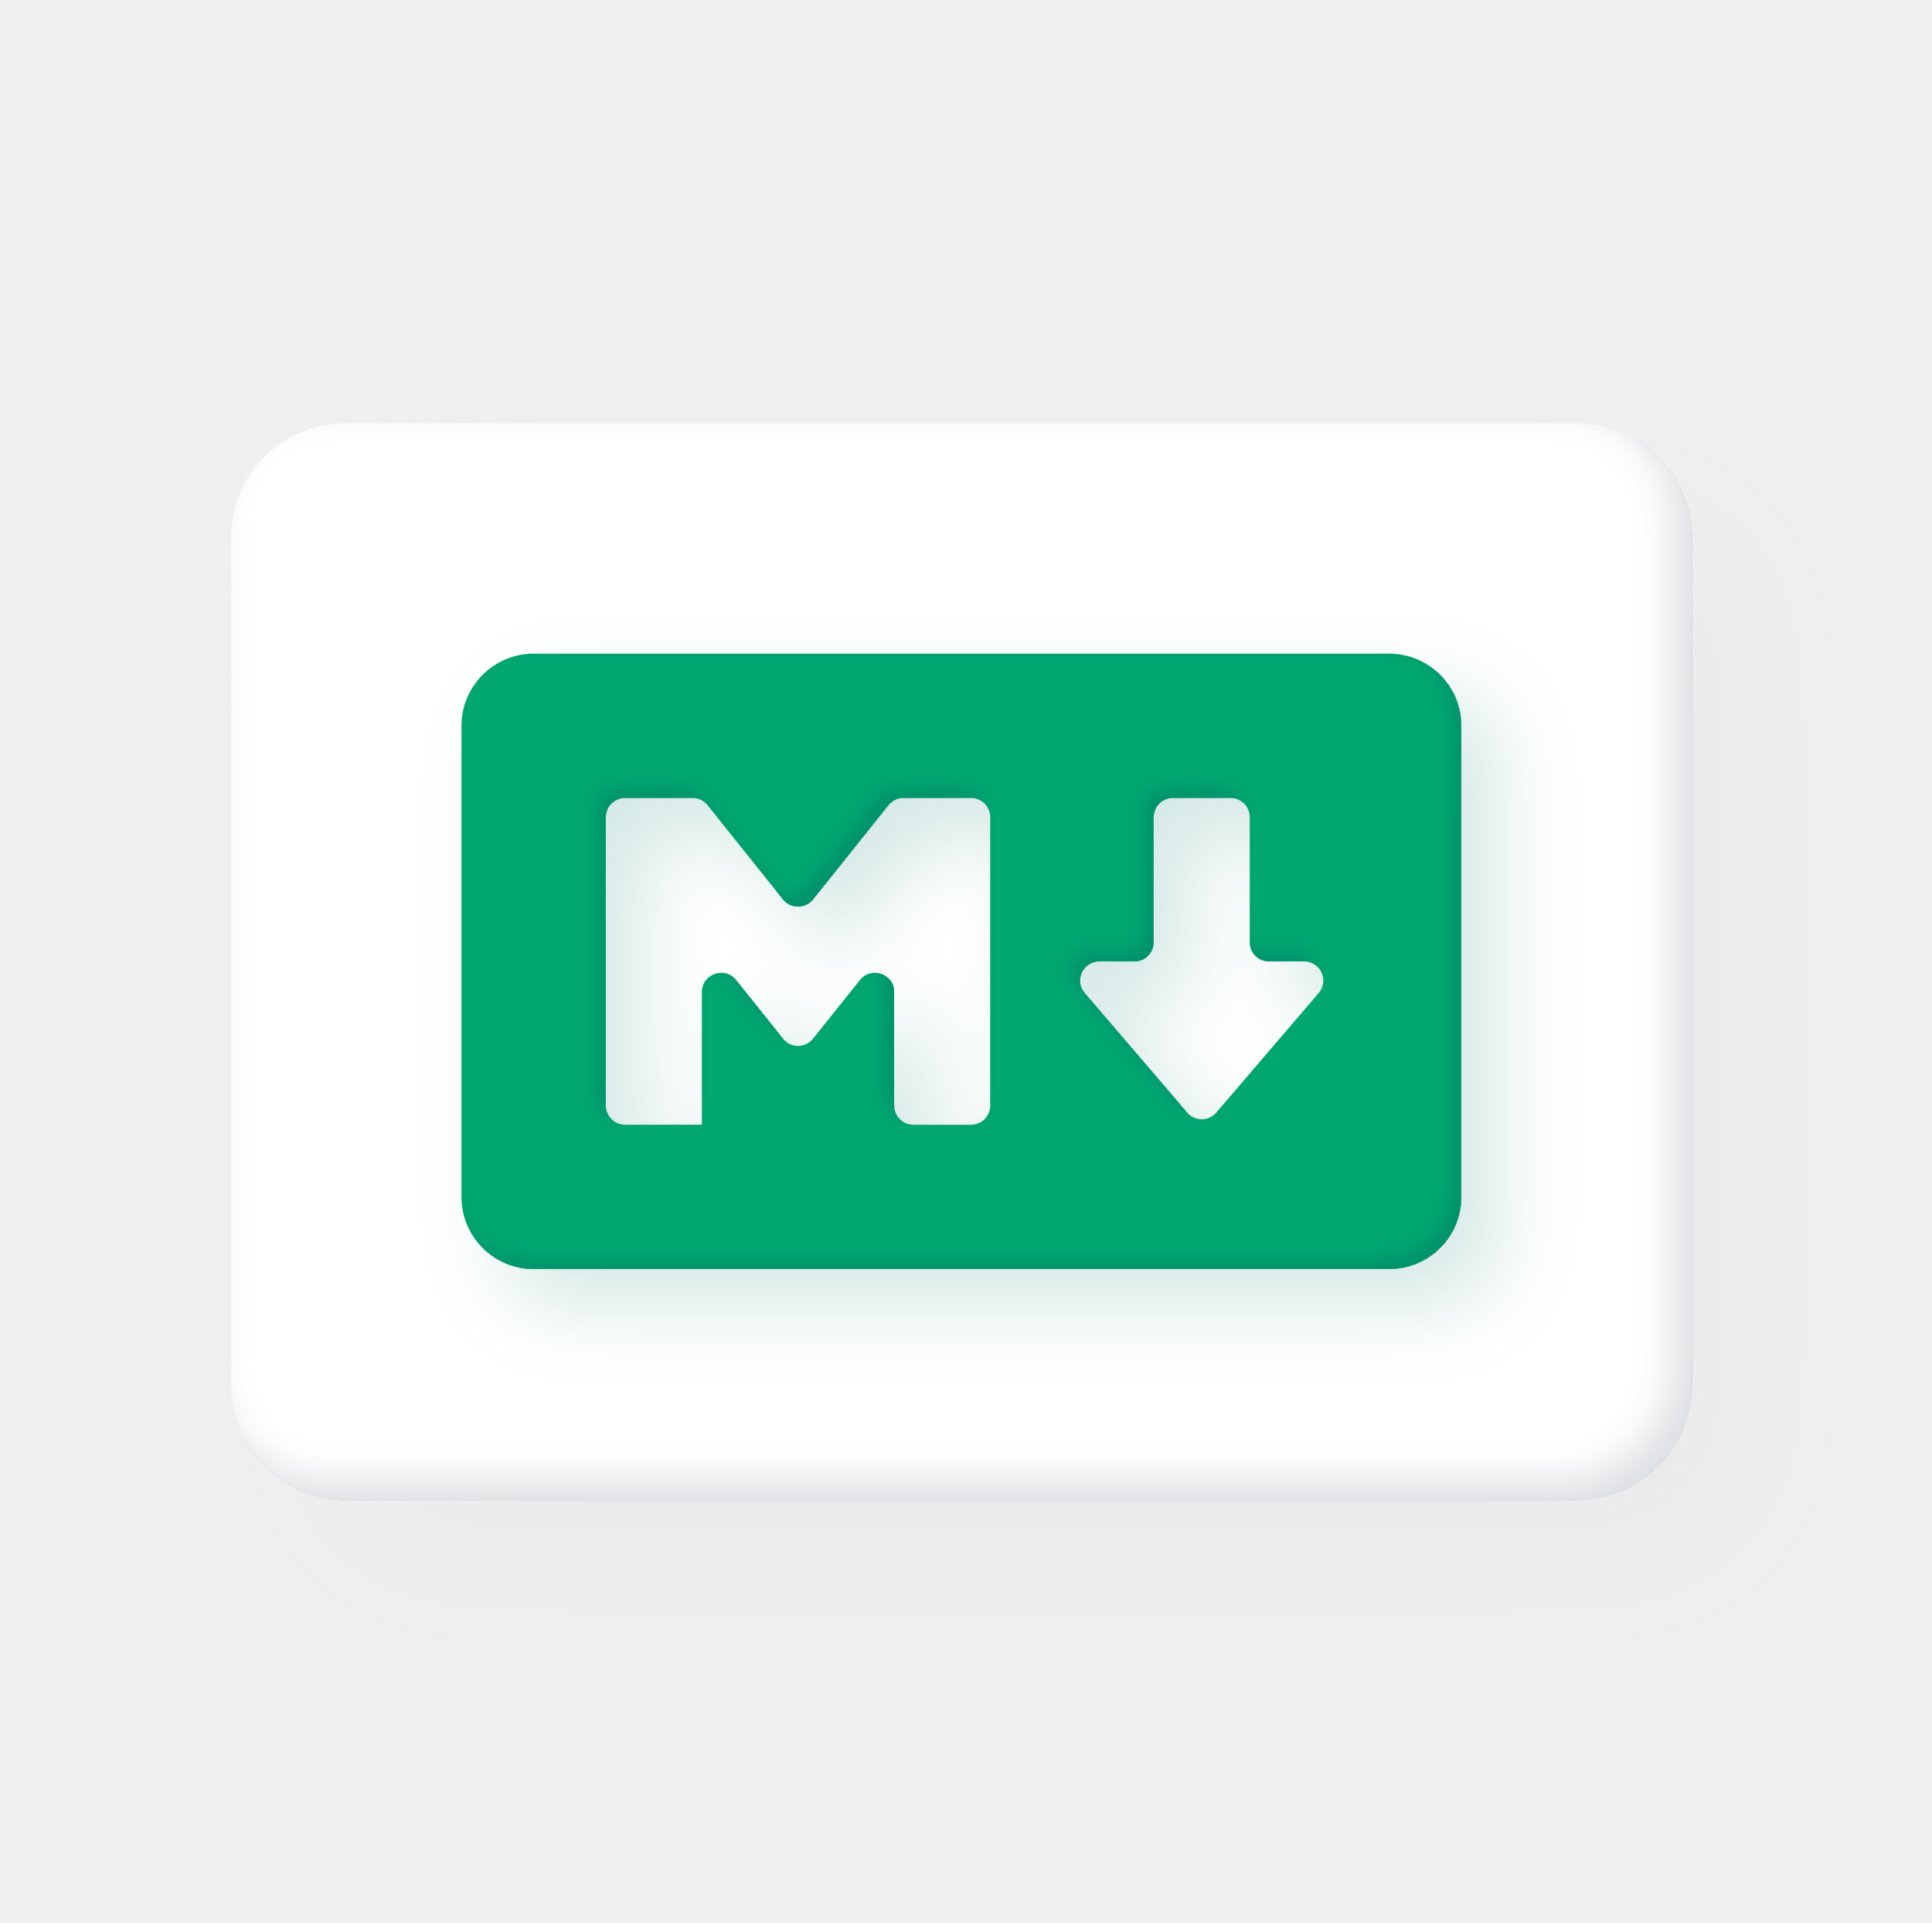
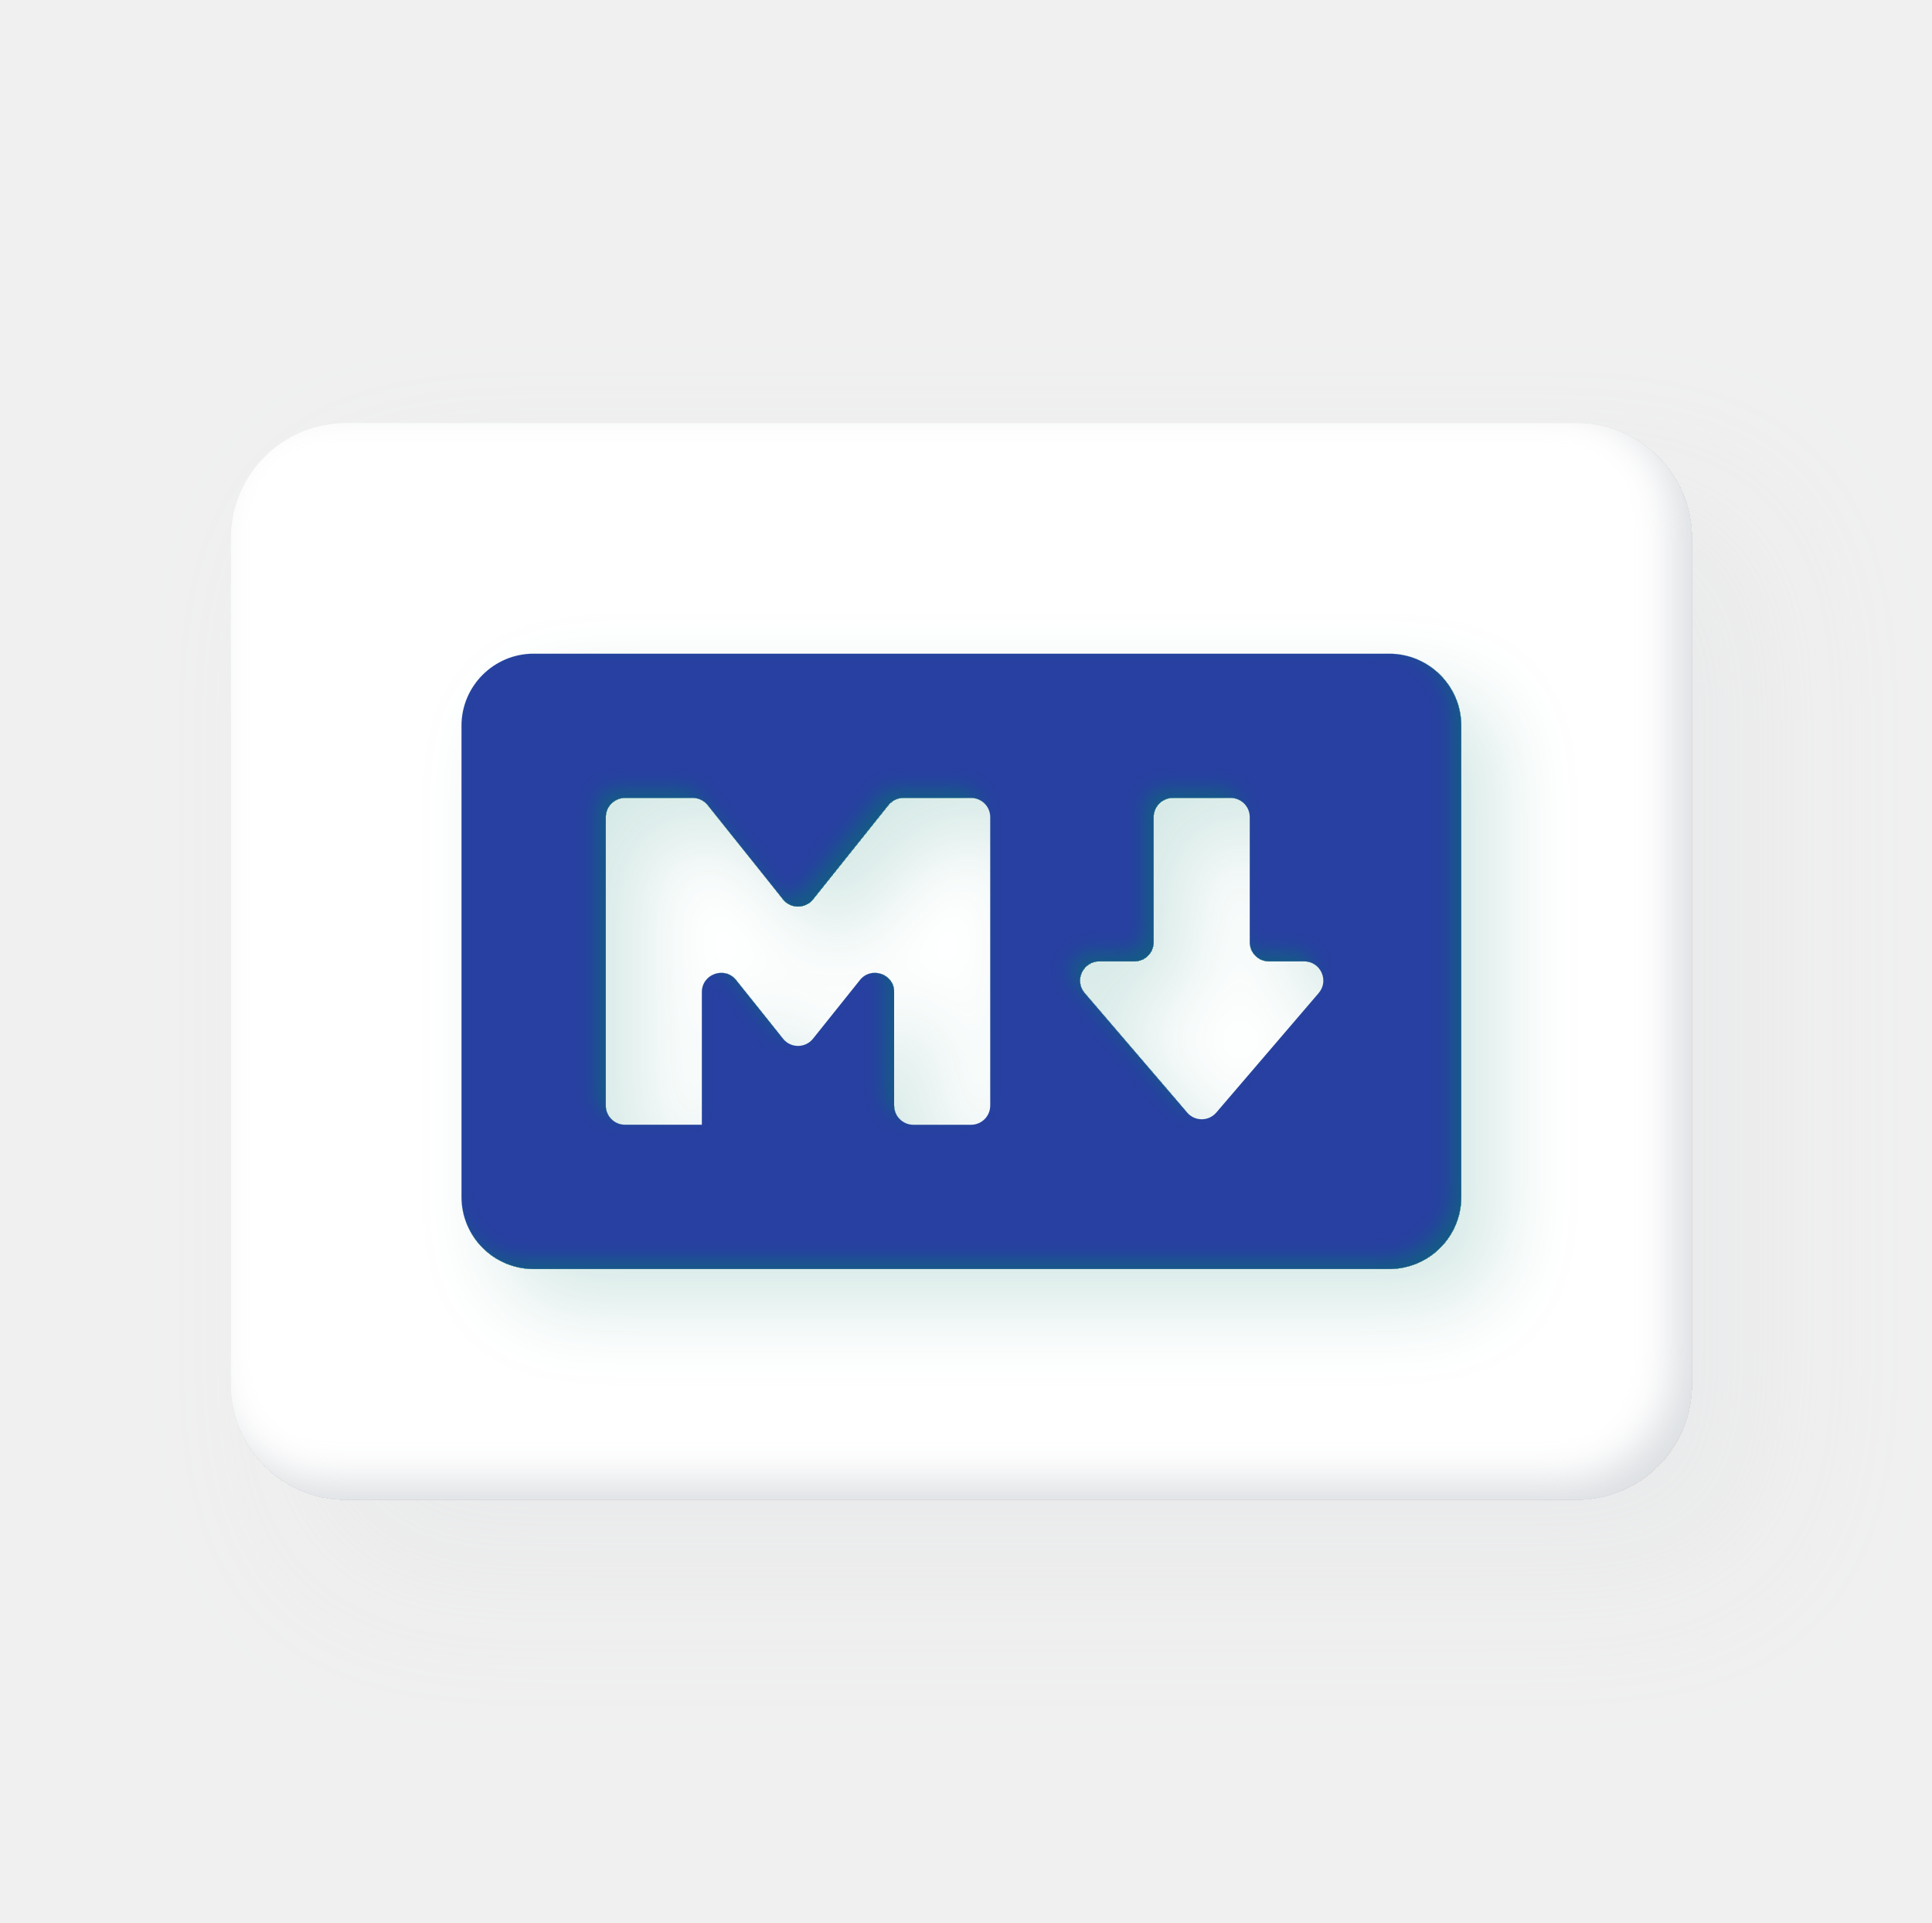
<svg xmlns="http://www.w3.org/2000/svg" width="201" height="200" viewBox="0 0 201 200" fill="none">
  <g filter="url(#filter0_di_2208_147554)">
    <rect x="24.014" y="44" width="152" height="112" rx="12" fill="white" />
  </g>
  <g filter="url(#filter1_di_2208_147554)">
-     <path d="M144.524 132H55.517C51.38 132 48.014 128.639 48.014 124.502V75.498C48.014 71.361 51.38 68 55.517 68H144.518C148.655 68 152.021 71.361 152.021 75.498V124.502C152.027 128.639 148.66 132 144.524 132ZM73.02 117.004V103.203C73.02 101.313 75.401 100.477 76.582 101.954L81.46 108.049C82.26 109.05 83.782 109.05 84.583 108.049L89.46 101.954C90.641 100.477 93.022 101.313 93.022 103.203V115.004C93.022 116.109 93.917 117.004 95.022 117.004H101.022C102.127 117.004 103.022 116.109 103.022 115.004V84.996C103.022 83.891 102.127 82.996 101.022 82.996H93.983C93.376 82.996 92.801 83.272 92.421 83.746L84.583 93.546C83.782 94.547 82.26 94.547 81.459 93.546L73.621 83.746C73.242 83.272 72.667 82.996 72.059 82.996H65.02C63.915 82.996 63.02 83.891 63.02 84.996V114.999C63.02 116.104 63.915 116.999 65.02 116.999H73.015C73.018 116.999 73.02 117.001 73.02 117.004V117.004ZM137.193 103.301C138.305 102.004 137.383 100 135.675 100H132.022C130.918 100 130.022 99.105 130.022 98V84.996C130.022 83.891 129.127 82.996 128.022 82.996H122.016C120.912 82.996 120.016 83.891 120.016 84.996V98C120.016 99.105 119.121 100 118.016 100H114.365C112.656 100 111.734 102.004 112.846 103.302L123.503 115.732C124.301 116.663 125.742 116.663 126.54 115.732L137.193 103.301Z" fill="#00A76F" />
+     <path d="M144.524 132H55.517C51.38 132 48.014 128.639 48.014 124.502V75.498C48.014 71.361 51.38 68 55.517 68H144.518C148.655 68 152.021 71.361 152.021 75.498V124.502C152.027 128.639 148.66 132 144.524 132ZM73.02 117.004V103.203C73.02 101.313 75.401 100.477 76.582 101.954L81.46 108.049C82.26 109.05 83.782 109.05 84.583 108.049L89.46 101.954C90.641 100.477 93.022 101.313 93.022 103.203V115.004C93.022 116.109 93.917 117.004 95.022 117.004H101.022C102.127 117.004 103.022 116.109 103.022 115.004V84.996C103.022 83.891 102.127 82.996 101.022 82.996H93.983C93.376 82.996 92.801 83.272 92.421 83.746L84.583 93.546C83.782 94.547 82.26 94.547 81.459 93.546L73.621 83.746C73.242 83.272 72.667 82.996 72.059 82.996H65.02C63.915 82.996 63.02 83.891 63.02 84.996V114.999C63.02 116.104 63.915 116.999 65.02 116.999H73.015C73.018 116.999 73.02 117.001 73.02 117.004V117.004ZM137.193 103.301C138.305 102.004 137.383 100 135.675 100H132.022C130.918 100 130.022 99.105 130.022 98V84.996C130.022 83.891 129.127 82.996 128.022 82.996H122.016C120.912 82.996 120.016 83.891 120.016 84.996V98C120.016 99.105 119.121 100 118.016 100H114.365C112.656 100 111.734 102.004 112.846 103.302L123.503 115.732C124.301 116.663 125.742 116.663 126.54 115.732L137.193 103.301Z" fill="#2740A1" />
  </g>
  <defs>
    <filter id="filter0_di_2208_147554" x="16.014" y="36" width="184" height="144" filterUnits="userSpaceOnUse" color-interpolation-filters="sRGB">
      <feFlood flood-opacity="0" result="BackgroundImageFix" />
      <feColorMatrix in="SourceAlpha" type="matrix" values="0 0 0 0 0 0 0 0 0 0 0 0 0 0 0 0 0 0 127 0" result="hardAlpha" />
      <feOffset dx="8" dy="8" />
      <feGaussianBlur stdDeviation="8" />
      <feColorMatrix type="matrix" values="0 0 0 0 0.771 0 0 0 0 0.793 0 0 0 0 0.819 0 0 0 0.16 0" />
      <feBlend mode="normal" in2="BackgroundImageFix" result="effect1_dropShadow_2208_147554" />
      <feBlend mode="normal" in="SourceGraphic" in2="effect1_dropShadow_2208_147554" result="shape" />
      <feColorMatrix in="SourceAlpha" type="matrix" values="0 0 0 0 0 0 0 0 0 0 0 0 0 0 0 0 0 0 127 0" result="hardAlpha" />
      <feOffset dx="-2" dy="-2" />
      <feGaussianBlur stdDeviation="2" />
      <feComposite in2="hardAlpha" operator="arithmetic" k2="-1" k3="1" />
      <feColorMatrix type="matrix" values="0 0 0 0 0.717 0 0 0 0 0.741 0 0 0 0 0.768 0 0 0 0.48 0" />
      <feBlend mode="normal" in2="shape" result="effect2_innerShadow_2208_147554" />
    </filter>
    <filter id="filter1_di_2208_147554" x="44.014" y="64" width="120.008" height="80" filterUnits="userSpaceOnUse" color-interpolation-filters="sRGB">
      <feFlood flood-opacity="0" result="BackgroundImageFix" />
      <feColorMatrix in="SourceAlpha" type="matrix" values="0 0 0 0 0 0 0 0 0 0 0 0 0 0 0 0 0 0 127 0" result="hardAlpha" />
      <feOffset dx="4" dy="4" />
      <feGaussianBlur stdDeviation="4" />
      <feColorMatrix type="matrix" values="0 0 0 0 0 0 0 0 0 0.471 0 0 0 0 0.404 0 0 0 0.16 0" />
      <feBlend mode="normal" in2="BackgroundImageFix" result="effect1_dropShadow_2208_147554" />
      <feBlend mode="normal" in="SourceGraphic" in2="effect1_dropShadow_2208_147554" result="shape" />
      <feColorMatrix in="SourceAlpha" type="matrix" values="0 0 0 0 0 0 0 0 0 0 0 0 0 0 0 0 0 0 127 0" result="hardAlpha" />
      <feOffset dx="-1" dy="-1" />
      <feGaussianBlur stdDeviation="1" />
      <feComposite in2="hardAlpha" operator="arithmetic" k2="-1" k3="1" />
      <feColorMatrix type="matrix" values="0 0 0 0 0 0 0 0 0 0.471 0 0 0 0 0.404 0 0 0 0.48 0" />
      <feBlend mode="normal" in2="shape" result="effect2_innerShadow_2208_147554" />
    </filter>
  </defs>
</svg>
